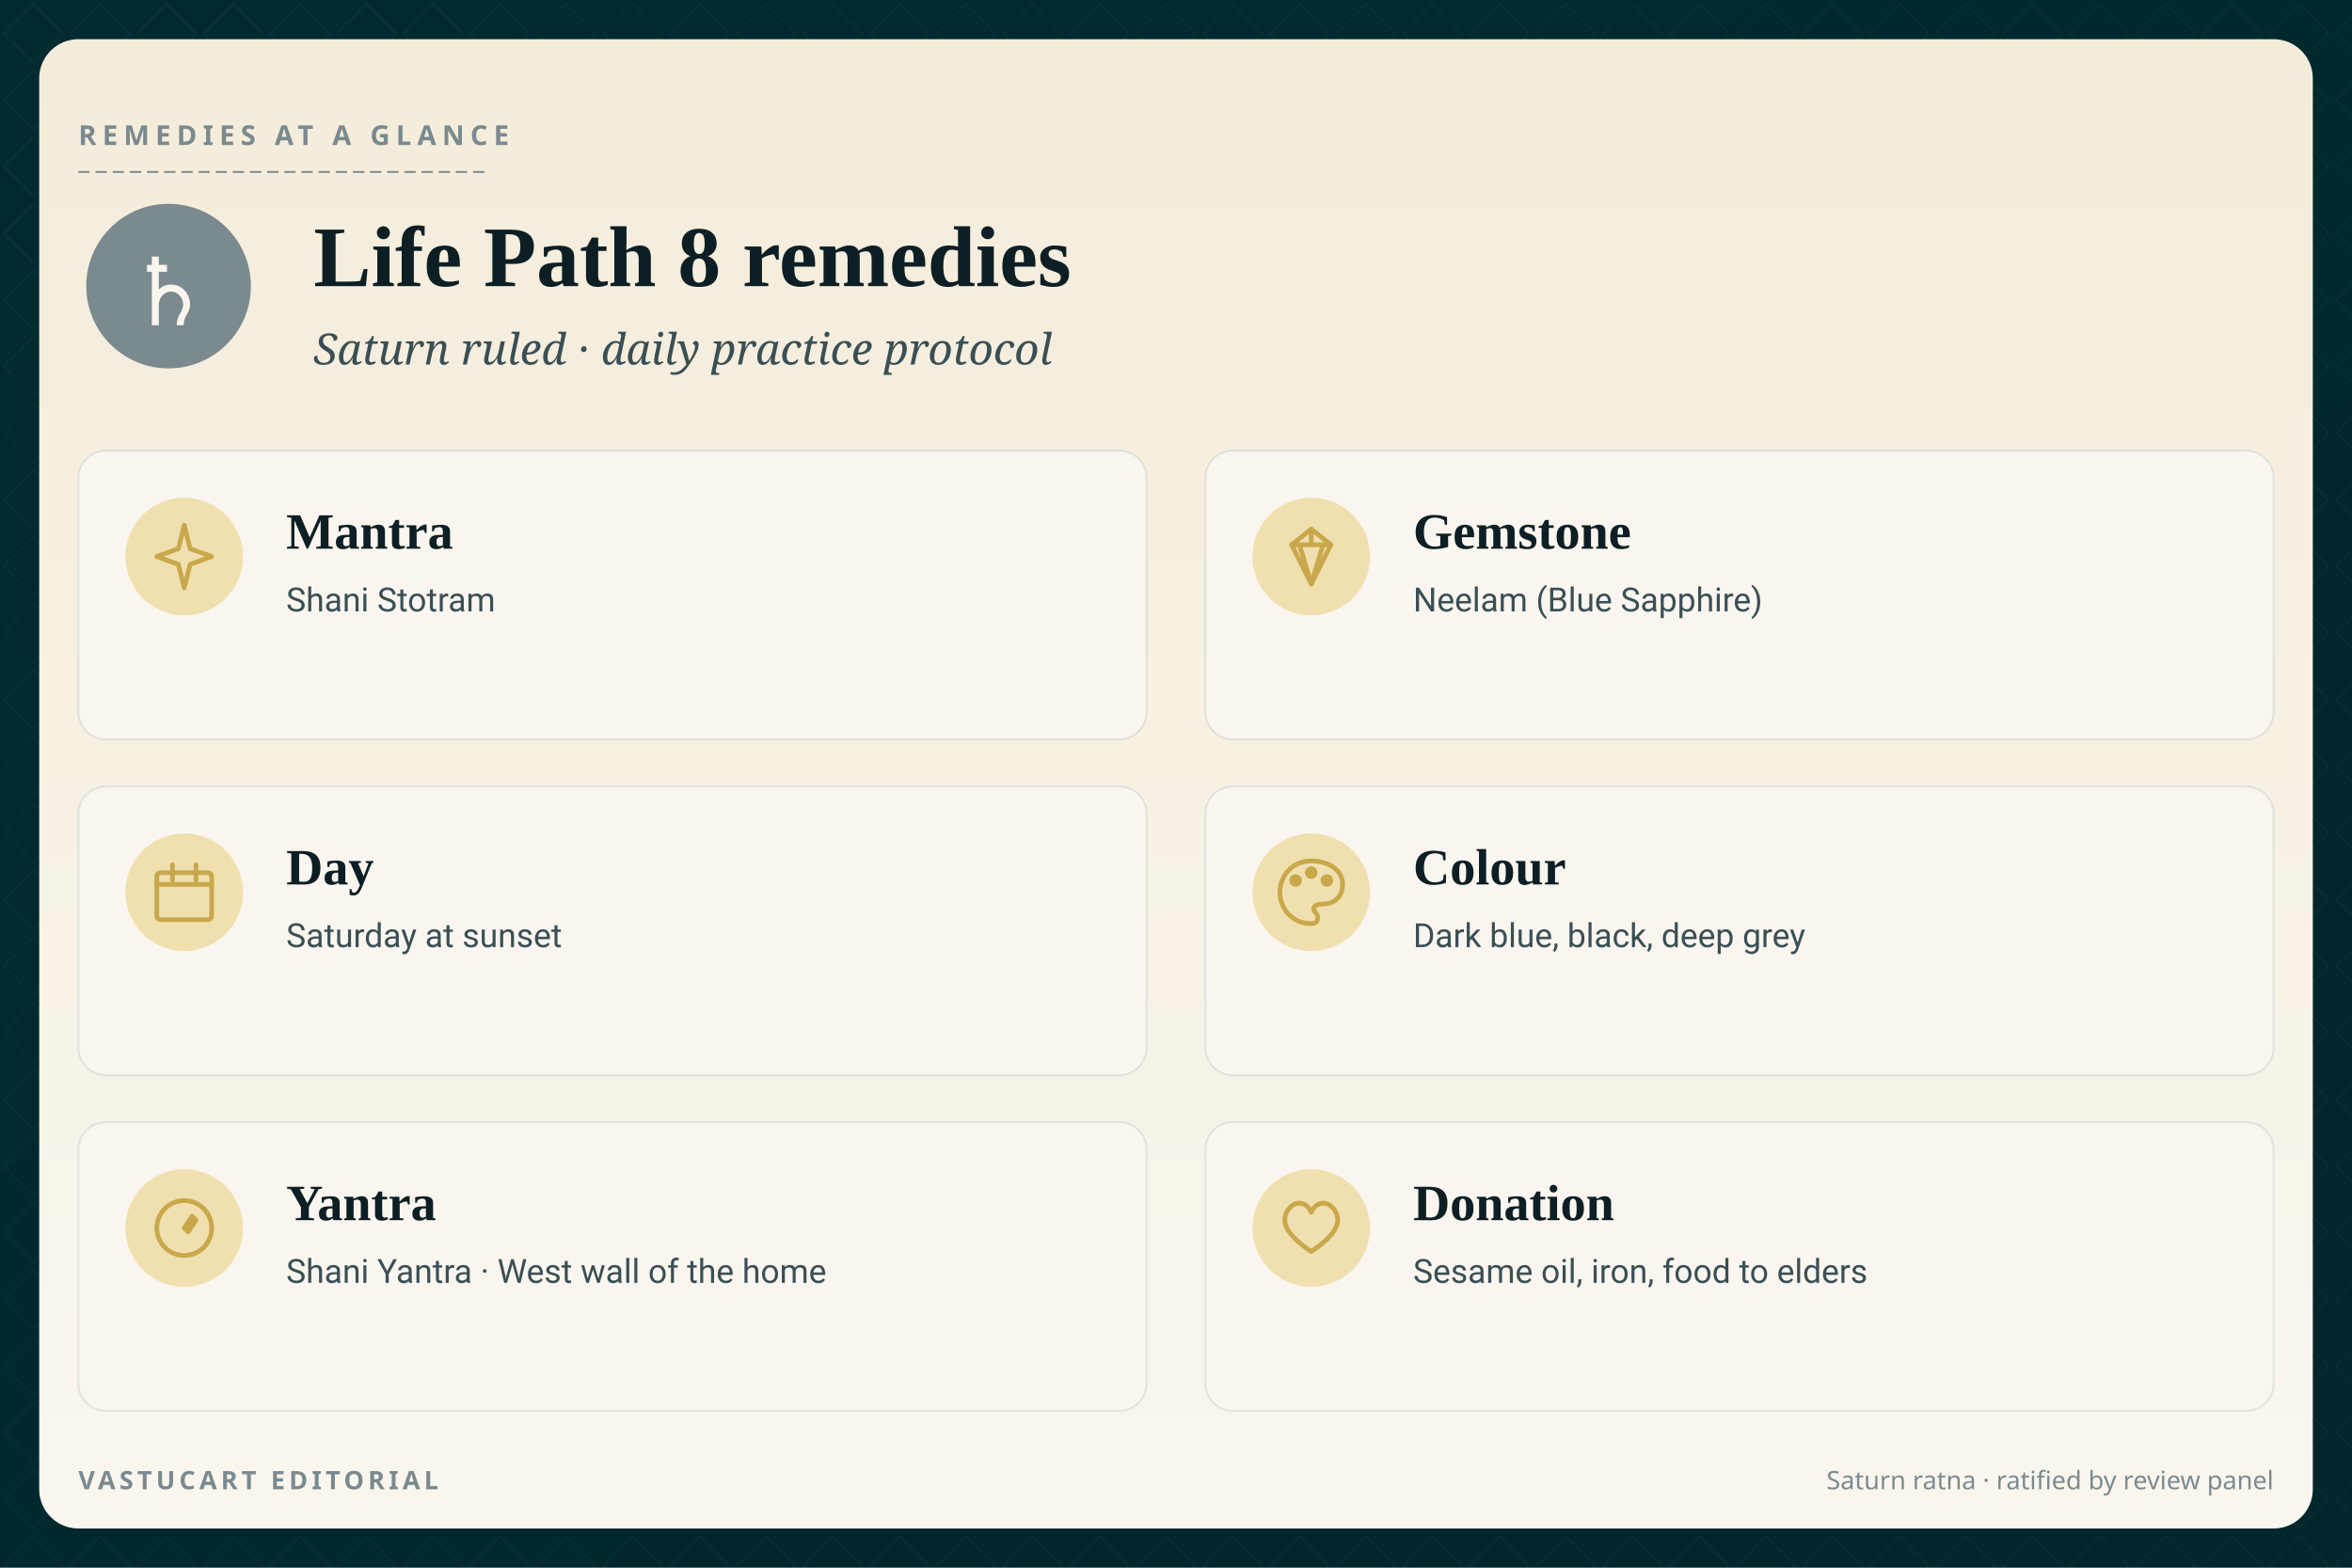
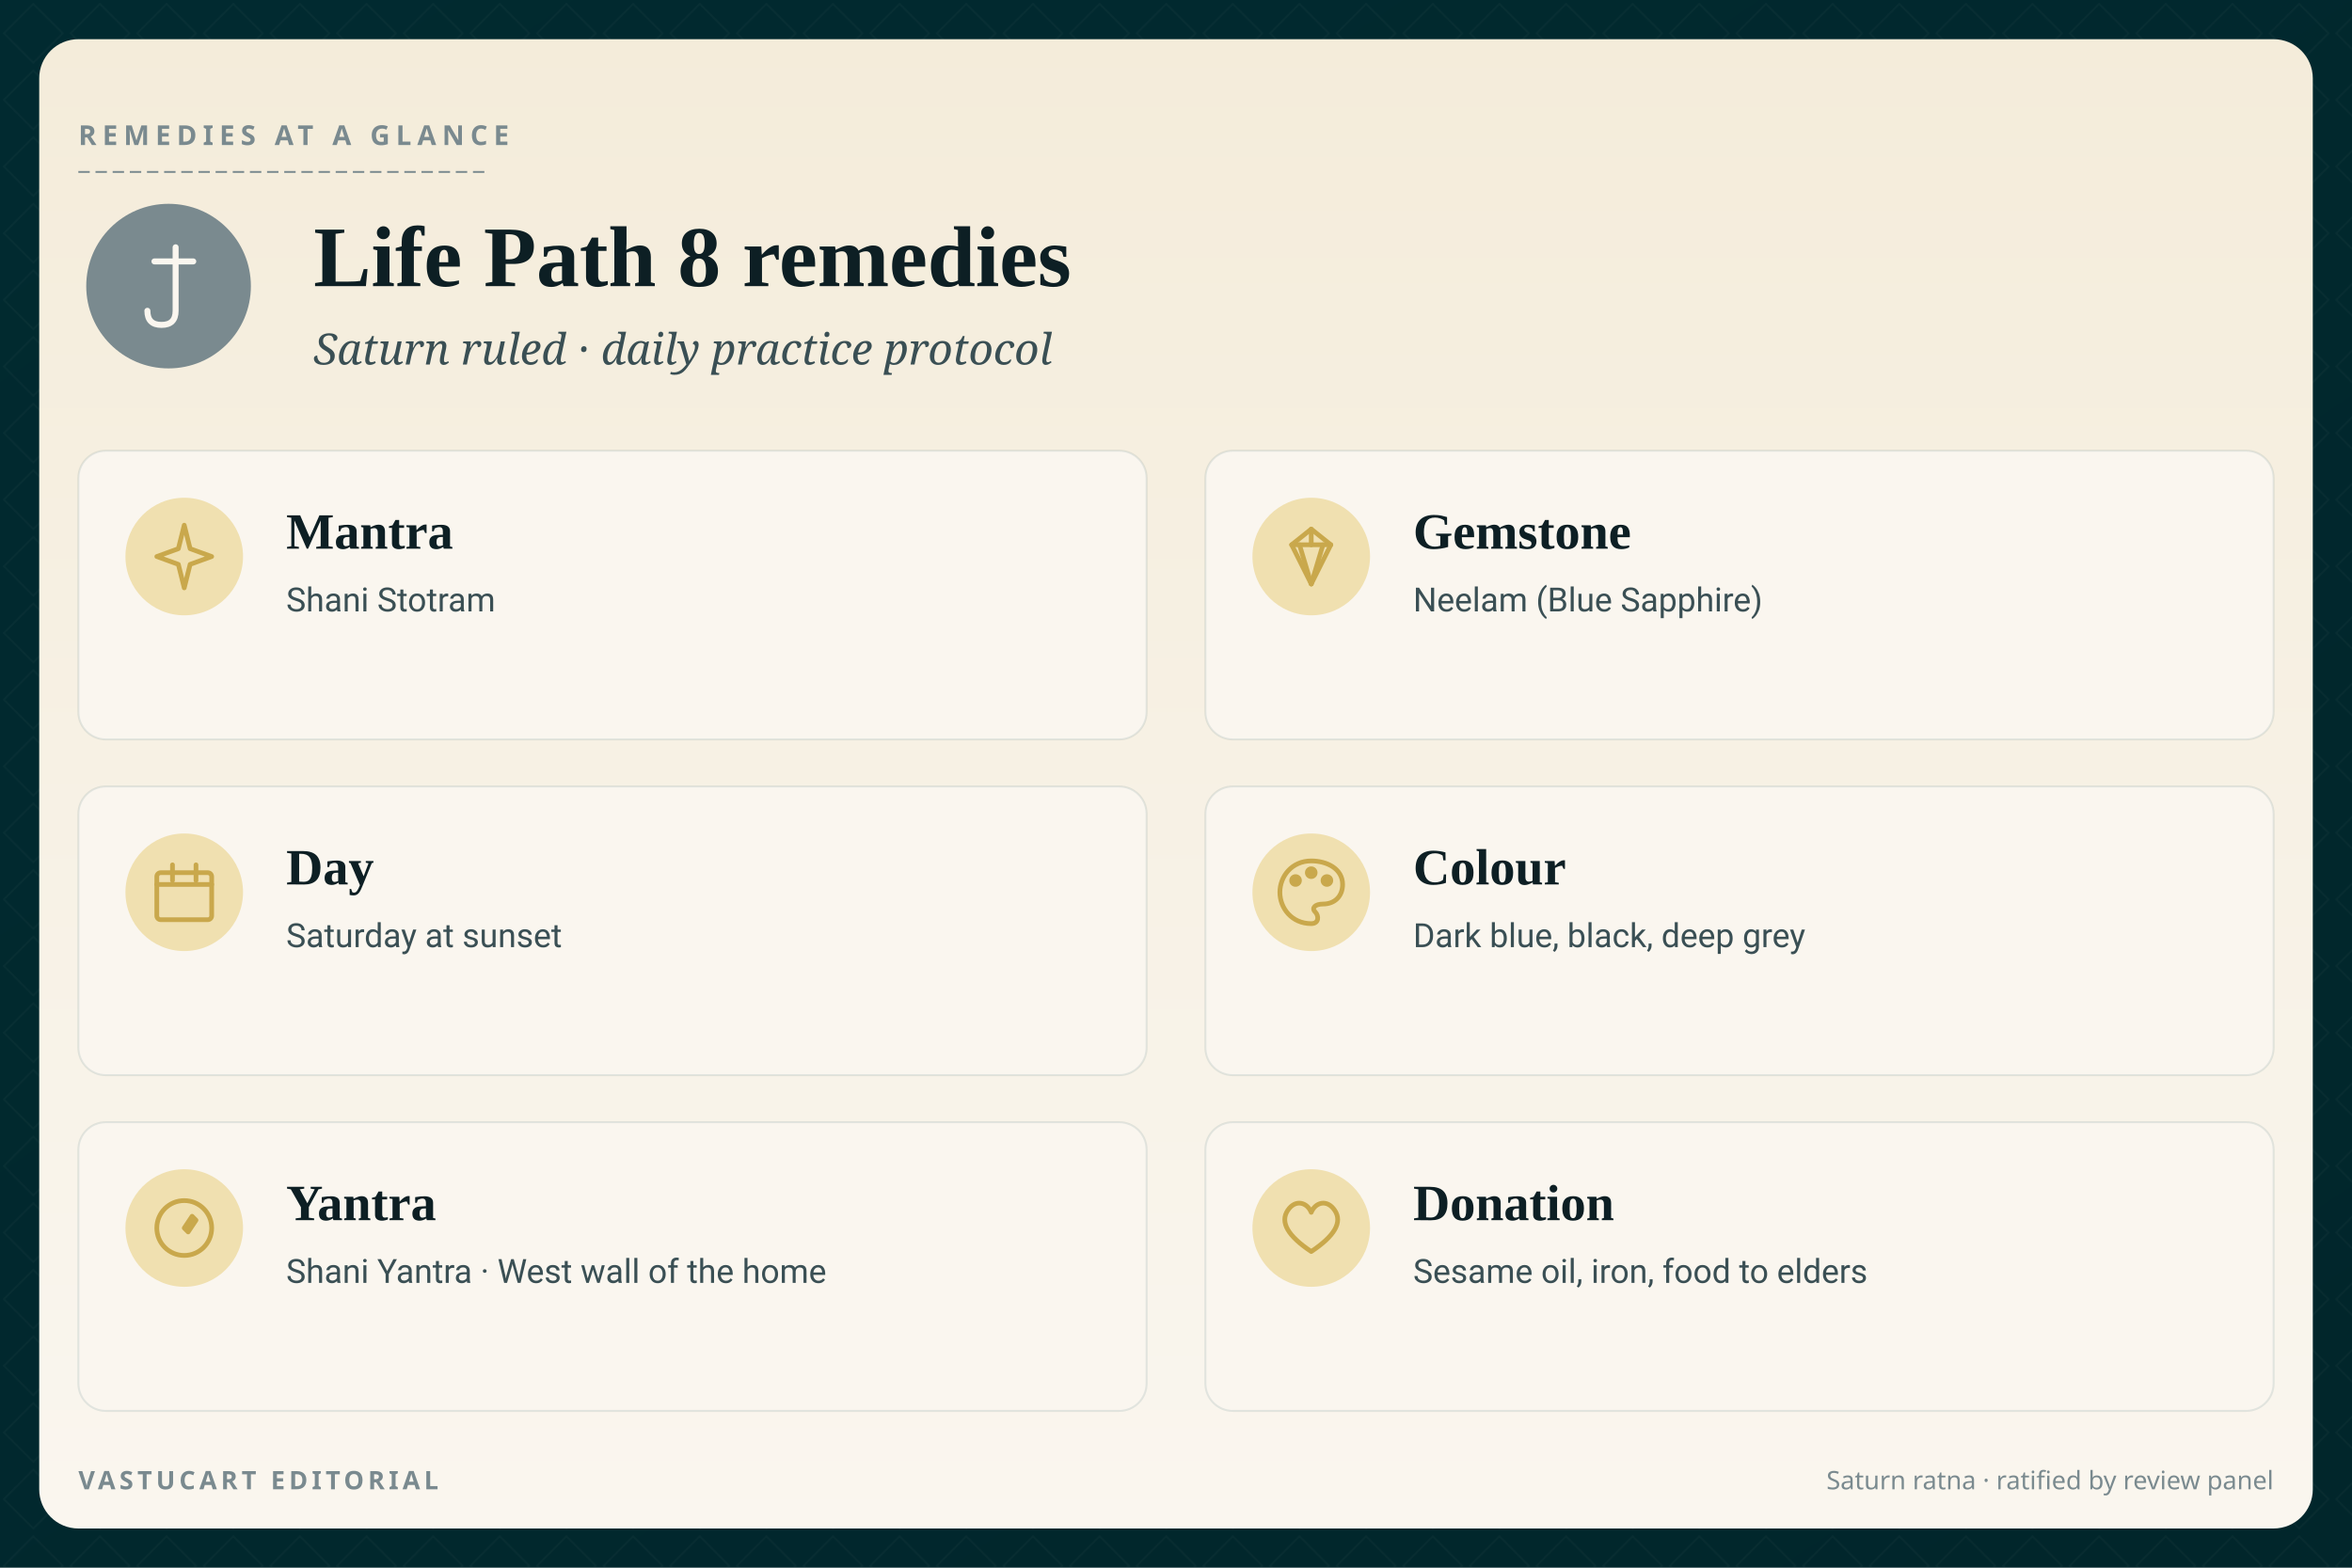
<svg xmlns="http://www.w3.org/2000/svg" viewBox="0 0 1200 800" role="img" aria-label="Life Path Number 8 remedies infographic with mantra, gemstone, day, colour, yantra, donation">
  <defs>
    <linearGradient id="bg" x1="0" y1="0" x2="1" y2="1">
      <stop offset="0%" stop-color="#012a30" />
      <stop offset="100%" stop-color="#01262b" />
    </linearGradient>
    <linearGradient id="cardBg" x1="0" y1="0" x2="0" y2="1">
      <stop offset="0%" stop-color="#F4ECDA" />
      <stop offset="100%" stop-color="#faf6ef" />
    </linearGradient>
    <pattern id="diamondPattern" x="0" y="0" width="34" height="34" patternUnits="userSpaceOnUse">
      <path d="M17 2 L32 17 L17 32 L2 17 Z" fill="none" stroke="#7a8a8f" stroke-opacity="0.06" stroke-width="1" />
    </pattern>
  </defs>
  <rect width="1200" height="800" fill="url(#bg)" />
  <rect width="1200" height="800" fill="url(#diamondPattern)" />
  <rect x="20" y="20" width="1160" height="760" rx="20" fill="url(#cardBg)" />
  <g>
    <text x="40" y="74" font-family="system-ui, sans-serif" font-size="14" font-weight="700" letter-spacing="3" fill="#7a8a8f">REMEDIES AT A GLANCE</text>
    <text x="40" y="86" font-family="system-ui, sans-serif" font-size="14" font-weight="700" letter-spacing="3" fill="#7a8a8f">________________________</text>
    <circle cx="86" cy="146" r="42" fill="#7a8a8f" />
-     <text x="86" y="166" text-anchor="middle" font-family="Georgia, serif" font-size="48" font-weight="700" fill="#faf6ef">♄</text>
+     <g transform="translate(86 146)">
+       <g transform="scale(0.9)">
+         <path d="M 4 -22 L 4 14 Q 4 22 -4 22 Q -12 22 -12 14" stroke="#faf6ef" stroke-width="3.4" stroke-linecap="round" stroke-linejoin="round" fill="none" />
+         <line x1="-8" y1="-14" x2="14" y2="-14" stroke="#faf6ef" stroke-width="3.4" stroke-linecap="round" stroke-linejoin="round" fill="none" />
+       </g>
+     </g>
    <text x="160" y="146" font-family="Georgia, 'Times New Roman', serif" font-size="44" font-weight="700" fill="#0d1f24">Life Path 8 remedies</text>
    <text x="160" y="186" font-family="Georgia, serif" font-style="italic" font-size="22" fill="#3a4f54">Saturn ruled · daily practice protocol</text>
  </g>
  <g>
    <rect x="40" y="230" width="545" height="147.333" rx="14" fill="#faf6ef" stroke="rgba(1,63,71,0.10)" stroke-width="1" />
    <circle cx="94" cy="284" r="30" fill="#F0E0B0" />
    <g transform="translate(74 264)" color="#c9a84c">
      <g fill="none" stroke="currentColor" stroke-width="2.4" stroke-linecap="round" stroke-linejoin="round">
        <path d="M20 4 L23 16 L34 20 L23 24 L20 36 L17 24 L6 20 L17 16 Z" />
      </g>
    </g>
    <text x="146" y="280" font-family="Georgia, 'Times New Roman', serif" font-size="26" font-weight="700" fill="#0d1f24">Mantra</text>
    <text x="146" y="312" font-family="system-ui, -apple-system, 'Segoe UI', Roboto, sans-serif" font-size="17" fill="#3a4f54">Shani Stotram</text>
  </g>
  <g>
    <rect x="615" y="230" width="545" height="147.333" rx="14" fill="#faf6ef" stroke="rgba(1,63,71,0.10)" stroke-width="1" />
    <circle cx="669" cy="284" r="30" fill="#F0E0B0" />
    <g transform="translate(649 264)" color="#c9a84c">
      <g fill="none" stroke="currentColor" stroke-width="2.4" stroke-linejoin="round" stroke-linecap="round">
        <path d="M10 14 L20 6 L30 14 L20 34 Z" />
        <path d="M10 14 L30 14" />
        <path d="M20 6 L20 14" />
        <path d="M14 14 L20 34" />
        <path d="M26 14 L20 34" />
      </g>
    </g>
    <text x="721" y="280" font-family="Georgia, 'Times New Roman', serif" font-size="26" font-weight="700" fill="#0d1f24">Gemstone</text>
    <text x="721" y="312" font-family="system-ui, -apple-system, 'Segoe UI', Roboto, sans-serif" font-size="17" fill="#3a4f54">Neelam (Blue Sapphire)</text>
  </g>
  <g>
    <rect x="40" y="401.333" width="545" height="147.333" rx="14" fill="#faf6ef" stroke="rgba(1,63,71,0.10)" stroke-width="1" />
    <circle cx="94" cy="455.333" r="30" fill="#F0E0B0" />
    <g transform="translate(74 435.3333)" color="#c9a84c">
      <g fill="none" stroke="currentColor" stroke-width="2.4" stroke-linecap="round" stroke-linejoin="round">
        <rect x="6" y="10" width="28" height="24" rx="2" />
        <path d="M6 16 L34 16" />
        <path d="M14 6 V14" />
        <path d="M26 6 V14" />
      </g>
    </g>
    <text x="146" y="451.333" font-family="Georgia, 'Times New Roman', serif" font-size="26" font-weight="700" fill="#0d1f24">Day</text>
    <text x="146" y="483.333" font-family="system-ui, -apple-system, 'Segoe UI', Roboto, sans-serif" font-size="17" fill="#3a4f54">Saturday at sunset</text>
  </g>
  <g>
    <rect x="615" y="401.333" width="545" height="147.333" rx="14" fill="#faf6ef" stroke="rgba(1,63,71,0.10)" stroke-width="1" />
    <circle cx="669" cy="455.333" r="30" fill="#F0E0B0" />
    <g transform="translate(649 435.3333)" color="#c9a84c">
      <g fill="none" stroke="currentColor" stroke-width="2.4" stroke-linecap="round" stroke-linejoin="round">
        <path d="M20 4 C10 4 4 12 4 20 C4 28 10 36 20 36 C24 36 24 32 22 30 C20 28 22 26 26 26 C32 26 36 22 36 16 C36 8 28 4 20 4 Z" />
        <circle cx="12" cy="14" r="2" fill="currentColor" />
        <circle cx="20" cy="10" r="2" fill="currentColor" />
        <circle cx="28" cy="14" r="2" fill="currentColor" />
      </g>
    </g>
    <text x="721" y="451.333" font-family="Georgia, 'Times New Roman', serif" font-size="26" font-weight="700" fill="#0d1f24">Colour</text>
    <text x="721" y="483.333" font-family="system-ui, -apple-system, 'Segoe UI', Roboto, sans-serif" font-size="17" fill="#3a4f54">Dark blue, black, deep grey</text>
  </g>
  <g>
    <rect x="40" y="572.667" width="545" height="147.333" rx="14" fill="#faf6ef" stroke="rgba(1,63,71,0.10)" stroke-width="1" />
    <circle cx="94" cy="626.667" r="30" fill="#F0E0B0" />
    <g transform="translate(74 606.6667)" color="#c9a84c">
      <g fill="none" stroke="currentColor" stroke-width="2.4" stroke-linecap="round" stroke-linejoin="round">
        <circle cx="20" cy="20" r="14" />
        <path d="M20 20 L24 14 L26 16 L22 22 Z" fill="currentColor" />
      </g>
    </g>
    <text x="146" y="622.667" font-family="Georgia, 'Times New Roman', serif" font-size="26" font-weight="700" fill="#0d1f24">Yantra</text>
    <text x="146" y="654.667" font-family="system-ui, -apple-system, 'Segoe UI', Roboto, sans-serif" font-size="17" fill="#3a4f54">Shani Yantra · West wall of the home</text>
  </g>
  <g>
    <rect x="615" y="572.667" width="545" height="147.333" rx="14" fill="#faf6ef" stroke="rgba(1,63,71,0.10)" stroke-width="1" />
    <circle cx="669" cy="626.667" r="30" fill="#F0E0B0" />
    <g transform="translate(649 606.6667)" color="#c9a84c">
      <g fill="none" stroke="currentColor" stroke-width="2.4" stroke-linecap="round" stroke-linejoin="round">
        <path d="M20 32 C8 24 4 17 8 11 C12 5 18 7 20 12 C22 7 28 5 32 11 C36 17 32 24 20 32 Z" />
      </g>
    </g>
    <text x="721" y="622.667" font-family="Georgia, 'Times New Roman', serif" font-size="26" font-weight="700" fill="#0d1f24">Donation</text>
    <text x="721" y="654.667" font-family="system-ui, -apple-system, 'Segoe UI', Roboto, sans-serif" font-size="17" fill="#3a4f54">Sesame oil, iron, food to elders</text>
  </g>
  <text x="40" y="760" font-family="system-ui, sans-serif" font-size="13" font-weight="600" letter-spacing="2" fill="#7a8a8f">VASTUCART EDITORIAL</text>
  <text x="1160" y="760" text-anchor="end" font-family="system-ui, sans-serif" font-size="13" fill="#7a8a8f">Saturn ratna · ratified by review panel</text>
</svg>
